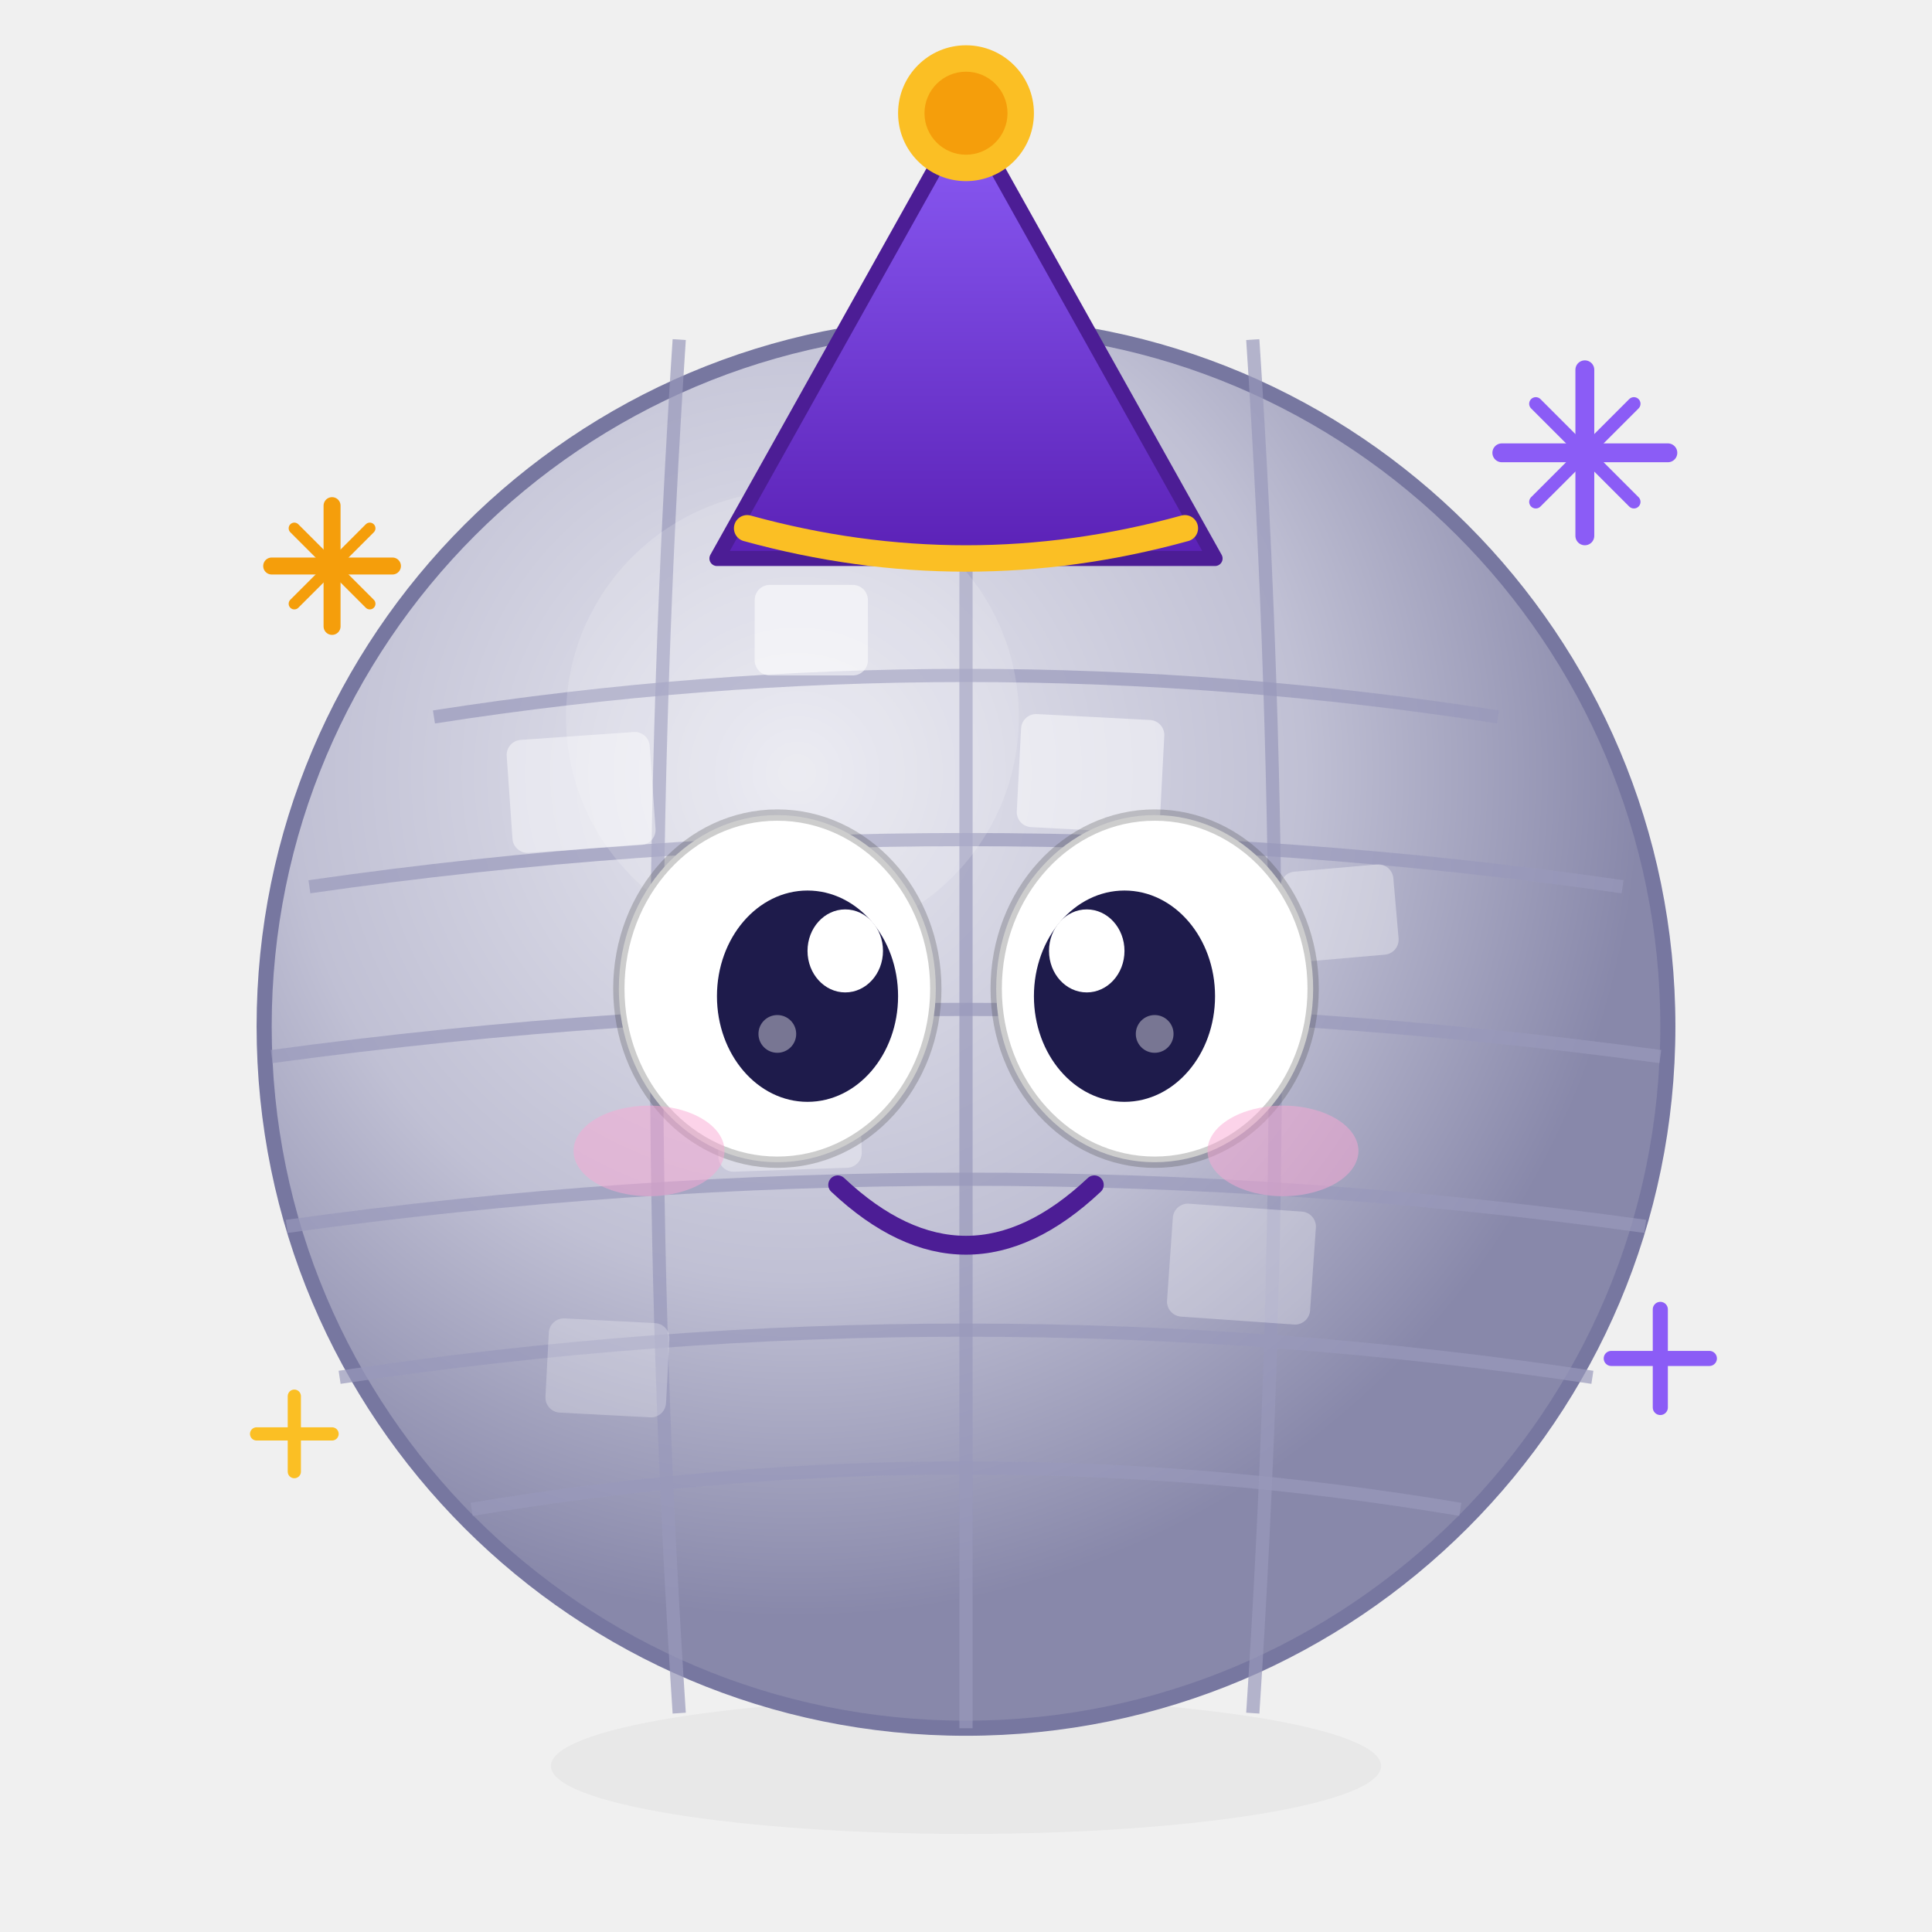
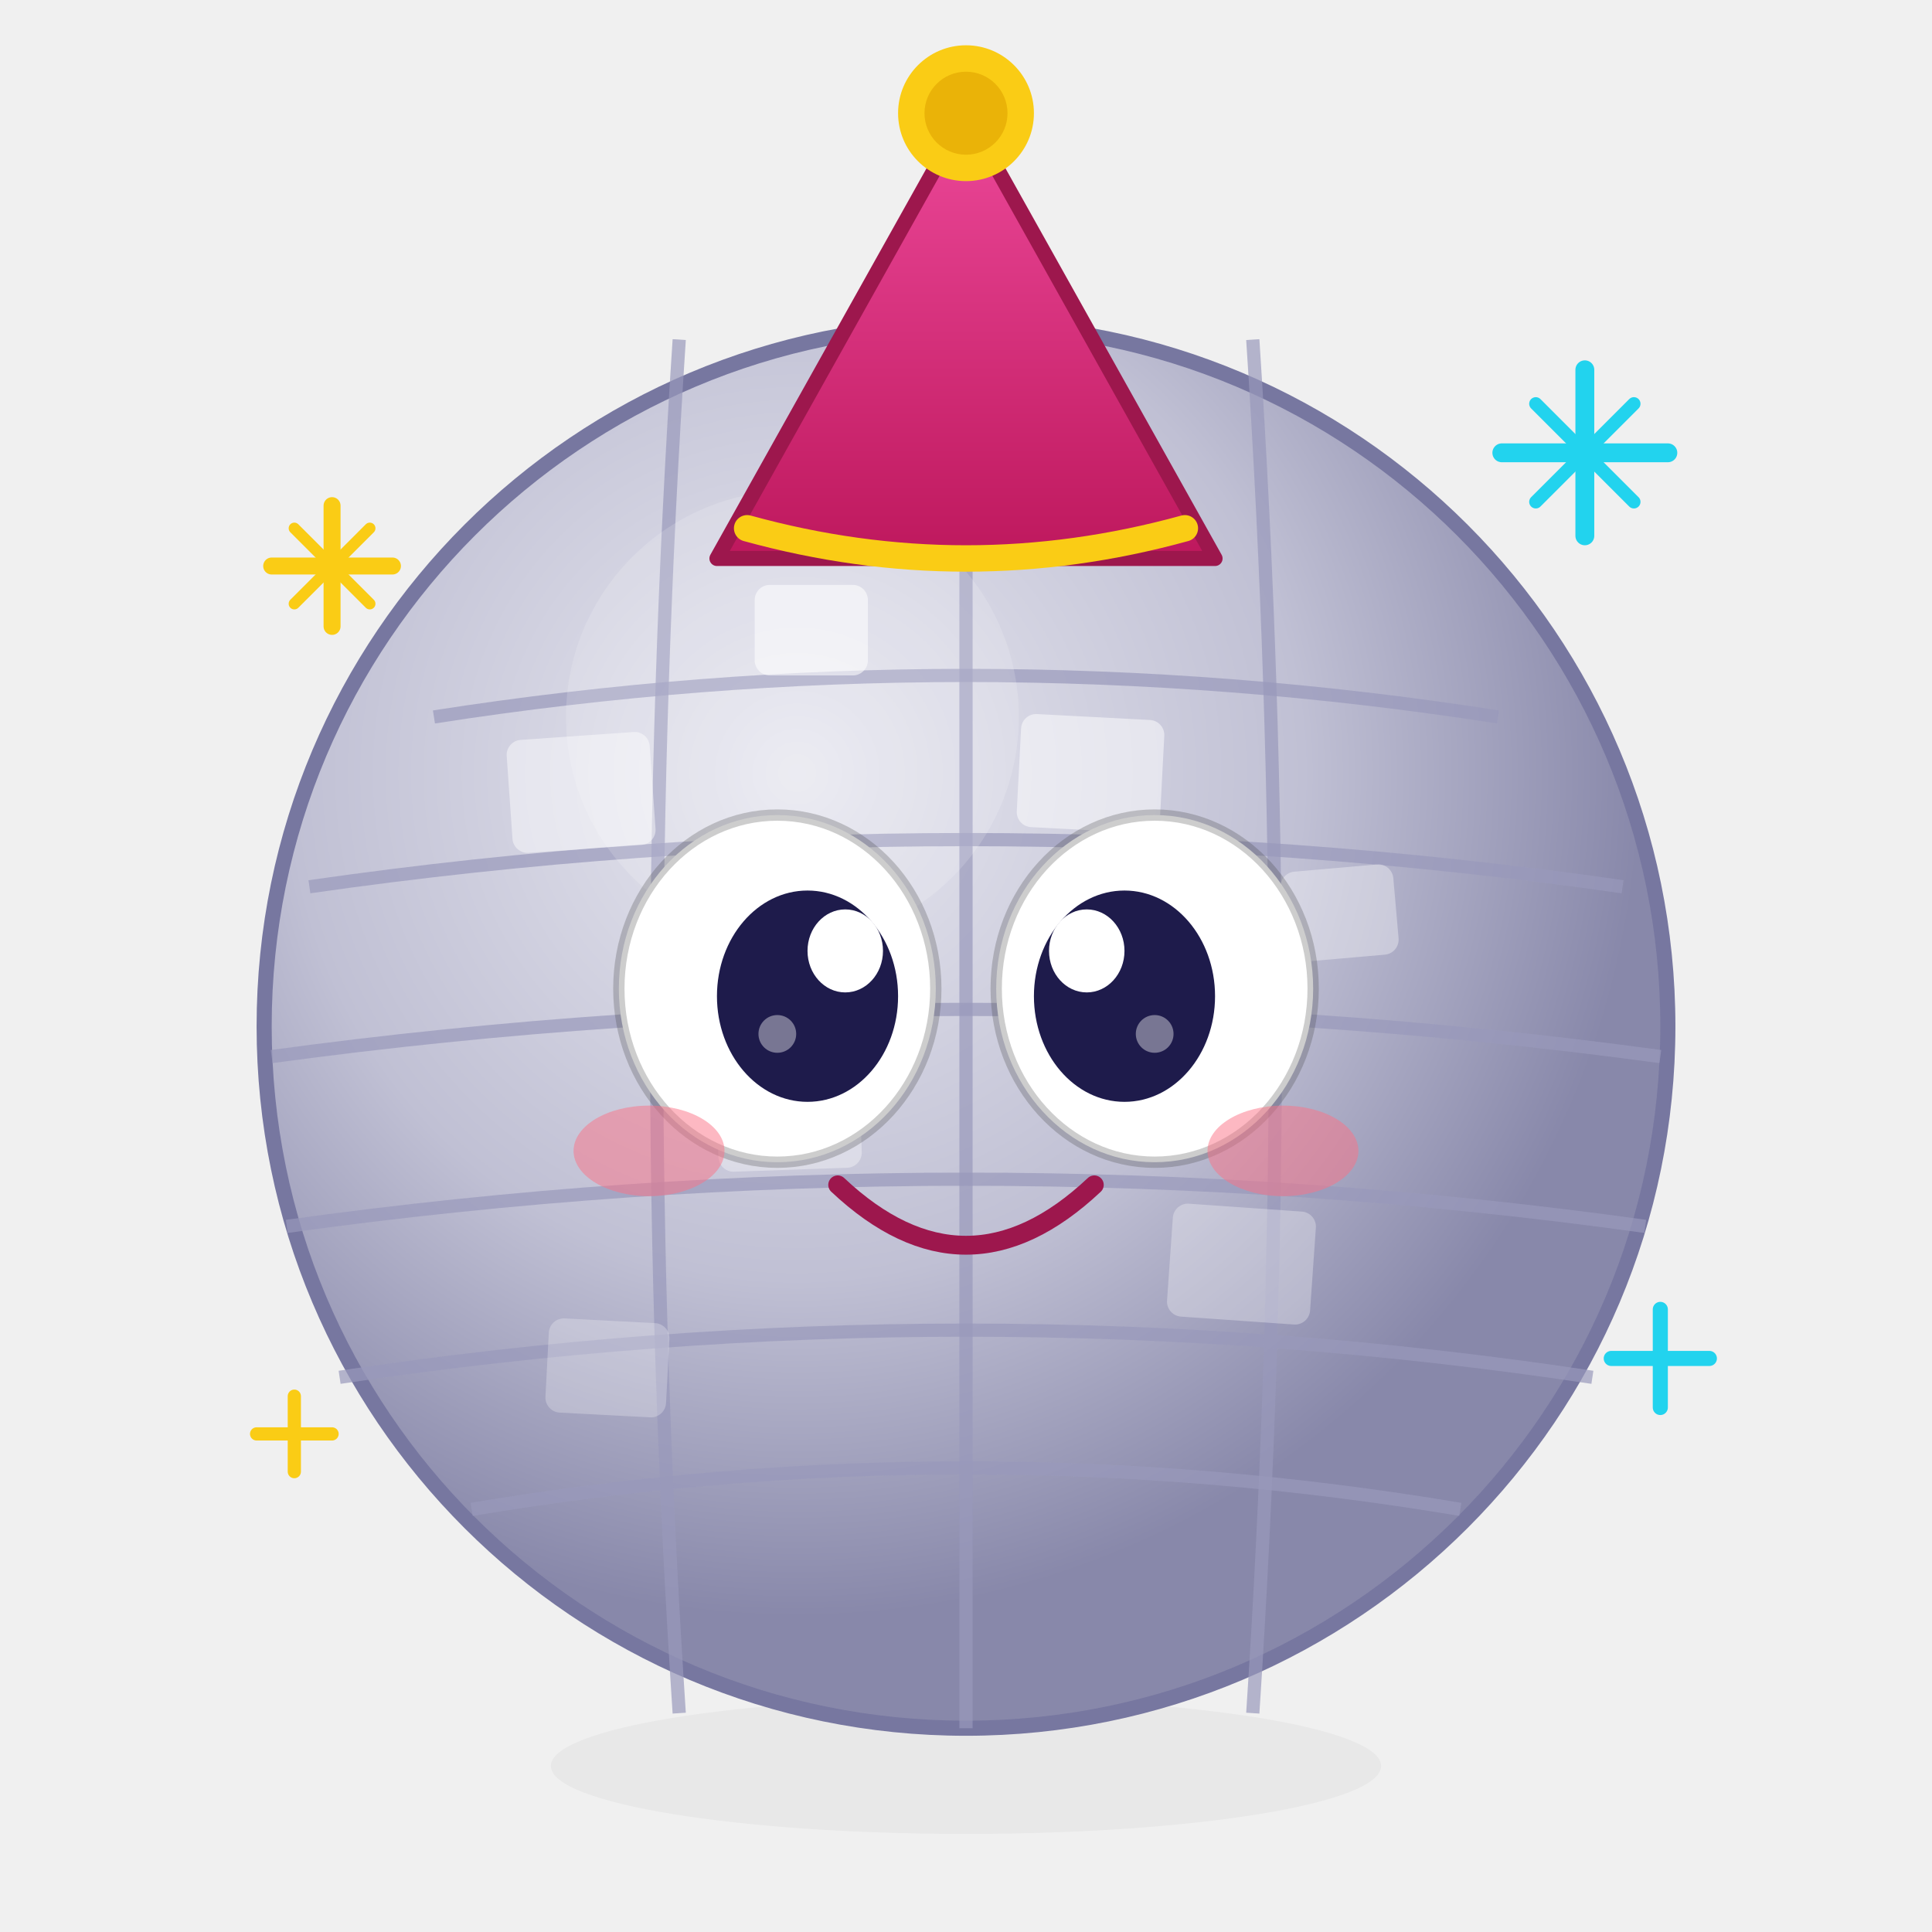
<svg xmlns="http://www.w3.org/2000/svg" viewBox="0 0 512 512">
  <defs>
    <radialGradient id="ball" cx="38%" cy="32%" r="60%">
      <stop offset="0%" stop-color="#e8e8f0" />
      <stop offset="60%" stop-color="#c0c0d4" />
      <stop offset="100%" stop-color="#8888aa" />
    </radialGradient>
    <linearGradient id="hat" x1="0" y1="0" x2="0" y2="1">
-       <stop offset="0%" stop-color="#8b5cf6" />
-       <stop offset="100%" stop-color="#5b21b6" />
+       <stop offset="0%" stop-color="#ec4899" />
+       <stop offset="100%" stop-color="#be185d" />
    </linearGradient>
  </defs>
  <ellipse cx="256" cy="468" rx="110" ry="18" fill="#0001" opacity="0.5" />
  <circle cx="256" cy="272" r="186" fill="url(#ball)" stroke="#7777a0" stroke-width="4" />
  <path d="M 115 190 Q 256 168 397 190" fill="none" stroke="#9999bb" stroke-width="3.5" opacity="0.7" />
  <path d="M 82 235 Q 256 210 430 235" fill="none" stroke="#9999bb" stroke-width="3.5" opacity="0.7" />
  <path d="M 72 280 Q 256 255 440 280" fill="none" stroke="#9999bb" stroke-width="3.5" opacity="0.7" />
  <path d="M 76 325 Q 256 300 436 325" fill="none" stroke="#9999bb" stroke-width="3.5" opacity="0.7" />
  <path d="M 90 365 Q 256 340 422 365" fill="none" stroke="#9999bb" stroke-width="3.5" opacity="0.7" />
  <path d="M 125 400 Q 256 378 387 400" fill="none" stroke="#9999bb" stroke-width="3.5" opacity="0.7" />
  <path d="M 180 90 Q 168 272 180 454" fill="none" stroke="#9999bb" stroke-width="3.5" opacity="0.7" />
  <path d="M 256 86 Q 256 272 256 458" fill="none" stroke="#9999bb" stroke-width="3.5" opacity="0.7" />
  <path d="M 332 90 Q 344 272 332 454" fill="none" stroke="#9999bb" stroke-width="3.5" opacity="0.7" />
  <rect x="135" y="195" width="38" height="30" rx="4" fill="#fff" opacity="0.45" transform="rotate(-4 154 210)" />
  <rect x="270" y="190" width="38" height="30" rx="4" fill="#fff" opacity="0.5" transform="rotate(3 289 205)" />
  <rect x="190" y="280" width="38" height="30" rx="4" fill="#fff" opacity="0.35" transform="rotate(-2 209 295)" />
  <rect x="310" y="320" width="38" height="30" rx="4" fill="#fff" opacity="0.3" transform="rotate(4 329 335)" />
  <rect x="145" y="350" width="32" height="25" rx="4" fill="#fff" opacity="0.25" transform="rotate(3 161 362)" />
  <rect x="280" y="250" width="32" height="25" rx="4" fill="#fff" opacity="0.4" transform="rotate(-3 296 262)" />
  <rect x="200" y="155" width="30" height="24" rx="4" fill="#fff" opacity="0.55" />
  <rect x="340" y="230" width="30" height="24" rx="4" fill="#fff" opacity="0.35" transform="rotate(-5 355 242)" />
  <circle cx="210" cy="190" r="60" fill="#fff" opacity="0.15" />
-   <polygon points="256,30 190,148 322,148" fill="url(#hat)" stroke="#4c1d95" stroke-width="4" stroke-linejoin="round" />
-   <path d="M 198 140 Q 256 156 314 140" fill="none" stroke="#fbbf24" stroke-width="7" stroke-linecap="round" />
-   <circle cx="256" cy="30" r="18" fill="#fbbf24" />
-   <circle cx="256" cy="30" r="11" fill="#f59e0b" />
+   <polygon points="256,30 190,148 322,148" fill="url(#hat)" stroke="#9d174d" stroke-width="4" stroke-linejoin="round" />
+   <path d="M 198 140 Q 256 156 314 140" fill="none" stroke="#facc15" stroke-width="7" stroke-linecap="round" />
+   <circle cx="256" cy="30" r="18" fill="#facc15" />
+   <circle cx="256" cy="30" r="11" fill="#eab308" />
  <ellipse cx="206" cy="262" rx="42" ry="46" fill="white" stroke="#4444" stroke-width="3" />
  <ellipse cx="214" cy="264" rx="24" ry="28" fill="#1e1b4b" />
  <ellipse cx="224" cy="252" rx="10" ry="11" fill="white" />
  <circle cx="206" cy="274" r="5" fill="white" opacity="0.4" />
  <ellipse cx="306" cy="262" rx="42" ry="46" fill="white" stroke="#4444" stroke-width="3" />
  <ellipse cx="298" cy="264" rx="24" ry="28" fill="#1e1b4b" />
  <ellipse cx="288" cy="252" rx="10" ry="11" fill="white" />
  <circle cx="306" cy="274" r="5" fill="white" opacity="0.4" />
-   <path d="M 222 314 Q 256 346 290 314" fill="none" stroke="#4c1d95" stroke-width="5" stroke-linecap="round" />
-   <ellipse cx="172" cy="305" rx="20" ry="12" fill="#f9a8d4" opacity="0.5" />
-   <ellipse cx="340" cy="305" rx="20" ry="12" fill="#f9a8d4" opacity="0.5" />
+   <path d="M 222 314 Q 256 346 290 314" fill="none" stroke="#9d174d" stroke-width="5" stroke-linecap="round" />
+   <ellipse cx="172" cy="305" rx="20" ry="12" fill="#fb7185" opacity="0.5" />
+   <ellipse cx="340" cy="305" rx="20" ry="12" fill="#fb7185" opacity="0.5" />
  <g transform="translate(420, 120)">
-     <line x1="0" y1="-22" x2="0" y2="22" stroke="#8b5cf6" stroke-width="5" stroke-linecap="round" />
-     <line x1="-22" y1="0" x2="22" y2="0" stroke="#8b5cf6" stroke-width="5" stroke-linecap="round" />
-     <line x1="-13" y1="-13" x2="13" y2="13" stroke="#8b5cf6" stroke-width="3.5" stroke-linecap="round" />
-     <line x1="13" y1="-13" x2="-13" y2="13" stroke="#8b5cf6" stroke-width="3.5" stroke-linecap="round" />
+     <line x1="0" y1="-22" x2="0" y2="22" stroke="#22d3ee" stroke-width="5" stroke-linecap="round" />
+     <line x1="-22" y1="0" x2="22" y2="0" stroke="#22d3ee" stroke-width="5" stroke-linecap="round" />
+     <line x1="-13" y1="-13" x2="13" y2="13" stroke="#22d3ee" stroke-width="3.5" stroke-linecap="round" />
+     <line x1="13" y1="-13" x2="-13" y2="13" stroke="#22d3ee" stroke-width="3.5" stroke-linecap="round" />
  </g>
  <g transform="translate(88, 150)">
-     <line x1="0" y1="-16" x2="0" y2="16" stroke="#f59e0b" stroke-width="4.5" stroke-linecap="round" />
-     <line x1="-16" y1="0" x2="16" y2="0" stroke="#f59e0b" stroke-width="4.5" stroke-linecap="round" />
-     <line x1="-10" y1="-10" x2="10" y2="10" stroke="#f59e0b" stroke-width="3" stroke-linecap="round" />
-     <line x1="10" y1="-10" x2="-10" y2="10" stroke="#f59e0b" stroke-width="3" stroke-linecap="round" />
+     <line x1="0" y1="-16" x2="0" y2="16" stroke="#facc15" stroke-width="4.5" stroke-linecap="round" />
+     <line x1="-16" y1="0" x2="16" y2="0" stroke="#facc15" stroke-width="4.5" stroke-linecap="round" />
+     <line x1="-10" y1="-10" x2="10" y2="10" stroke="#facc15" stroke-width="3" stroke-linecap="round" />
+     <line x1="10" y1="-10" x2="-10" y2="10" stroke="#facc15" stroke-width="3" stroke-linecap="round" />
  </g>
  <g transform="translate(440, 360)">
-     <line x1="0" y1="-13" x2="0" y2="13" stroke="#8b5cf6" stroke-width="4" stroke-linecap="round" />
-     <line x1="-13" y1="0" x2="13" y2="0" stroke="#8b5cf6" stroke-width="4" stroke-linecap="round" />
+     <line x1="0" y1="-13" x2="0" y2="13" stroke="#22d3ee" stroke-width="4" stroke-linecap="round" />
+     <line x1="-13" y1="0" x2="13" y2="0" stroke="#22d3ee" stroke-width="4" stroke-linecap="round" />
  </g>
  <g transform="translate(78, 380)">
-     <line x1="0" y1="-10" x2="0" y2="10" stroke="#fbbf24" stroke-width="3.5" stroke-linecap="round" />
-     <line x1="-10" y1="0" x2="10" y2="0" stroke="#fbbf24" stroke-width="3.5" stroke-linecap="round" />
+     <line x1="0" y1="-10" x2="0" y2="10" stroke="#facc15" stroke-width="3.5" stroke-linecap="round" />
+     <line x1="-10" y1="0" x2="10" y2="0" stroke="#facc15" stroke-width="3.5" stroke-linecap="round" />
  </g>
</svg>
